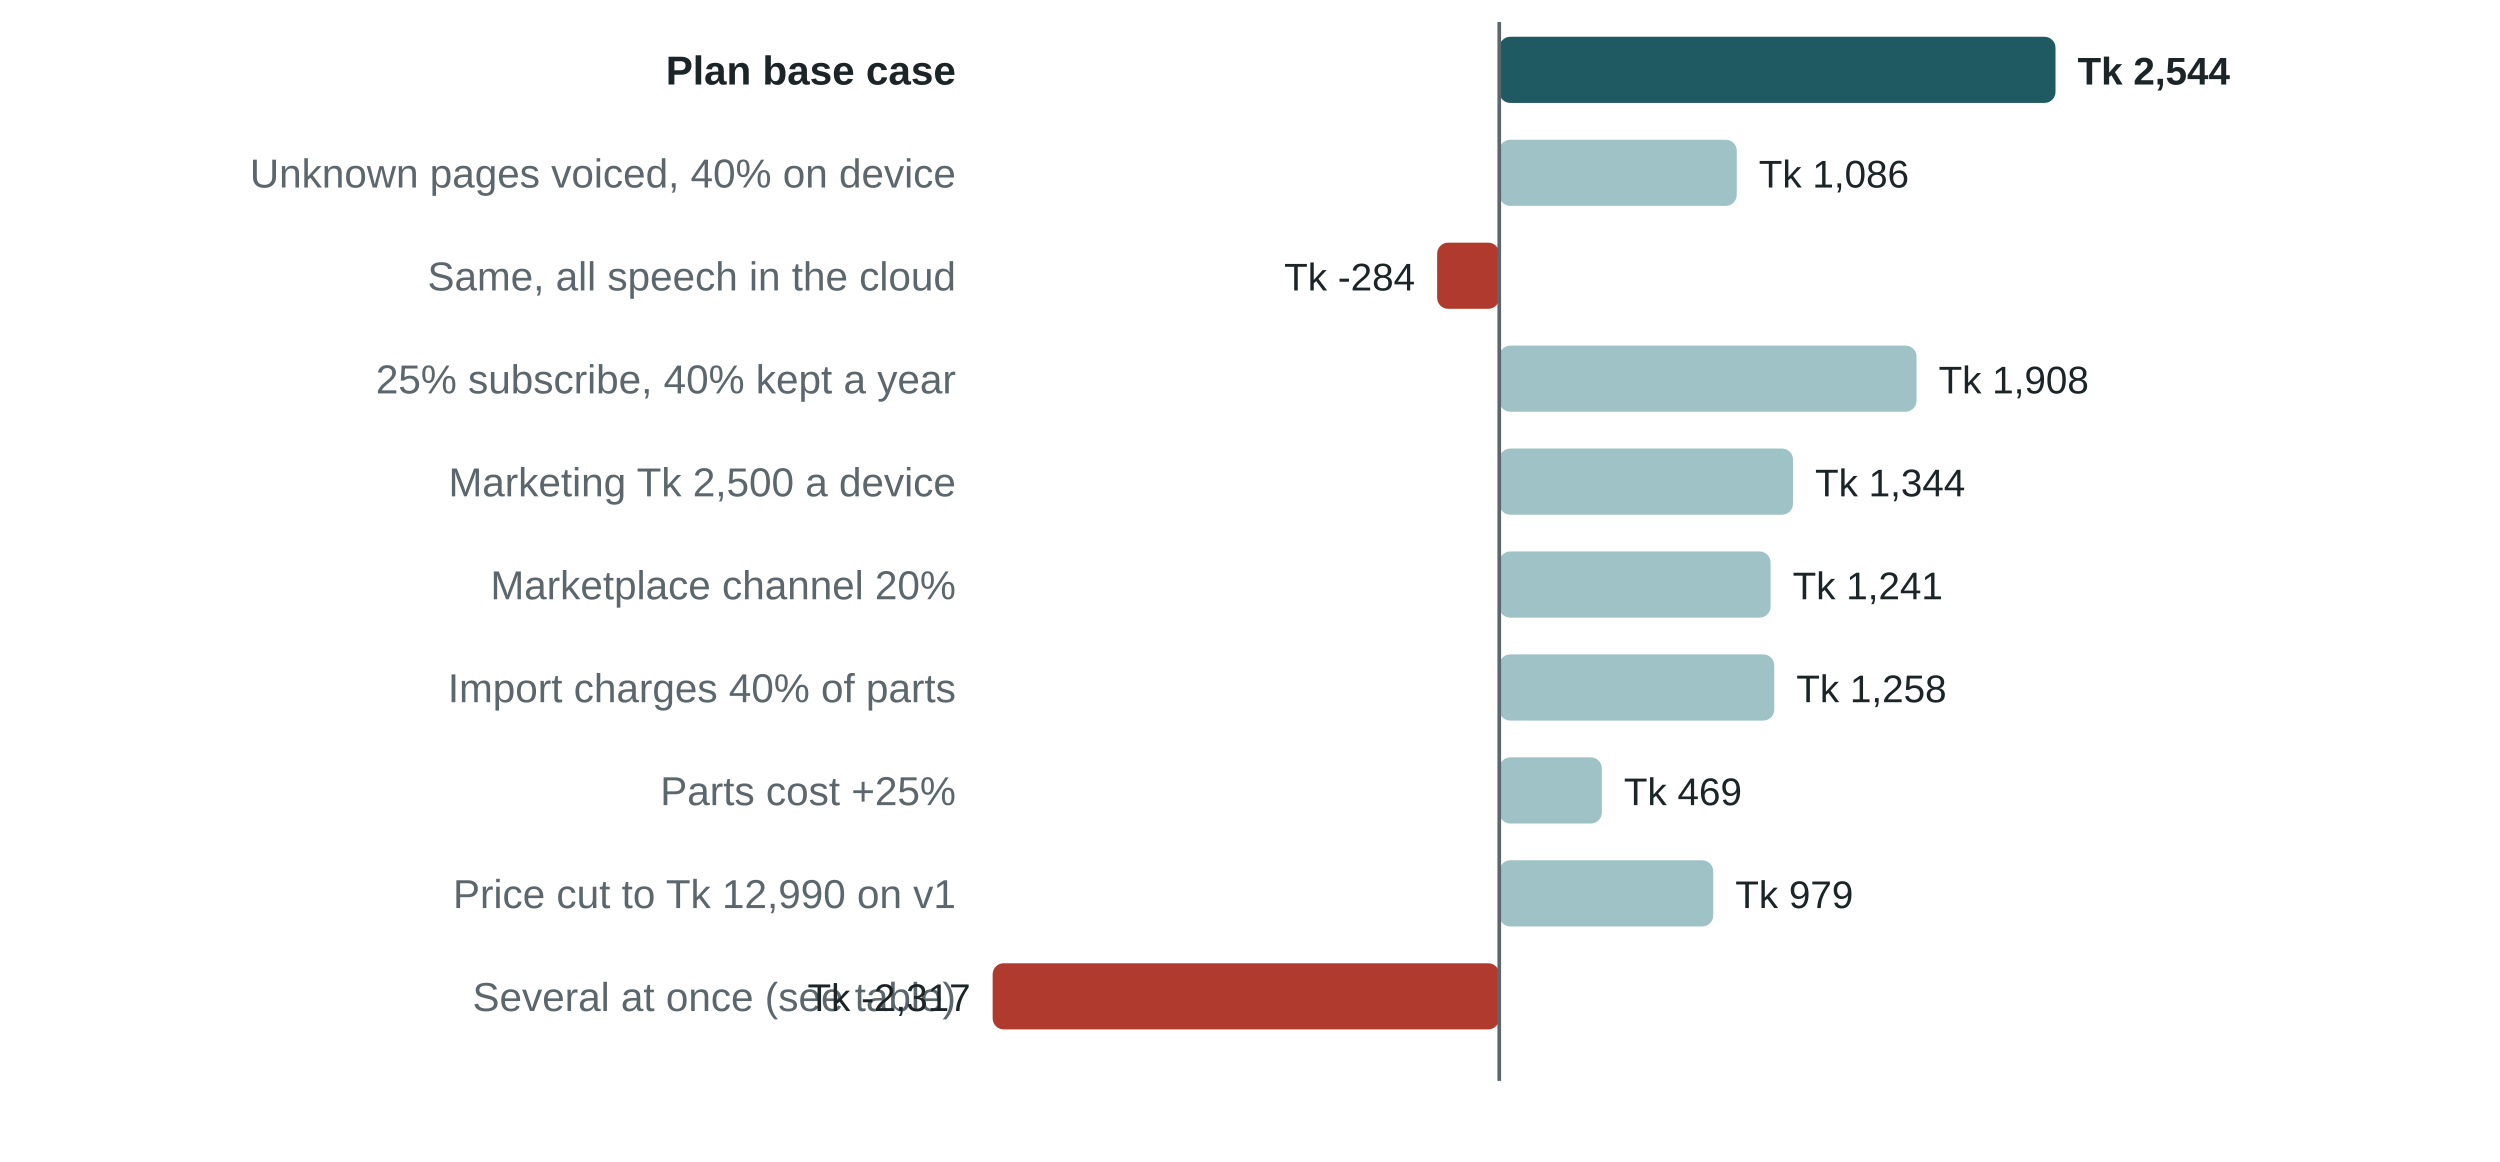
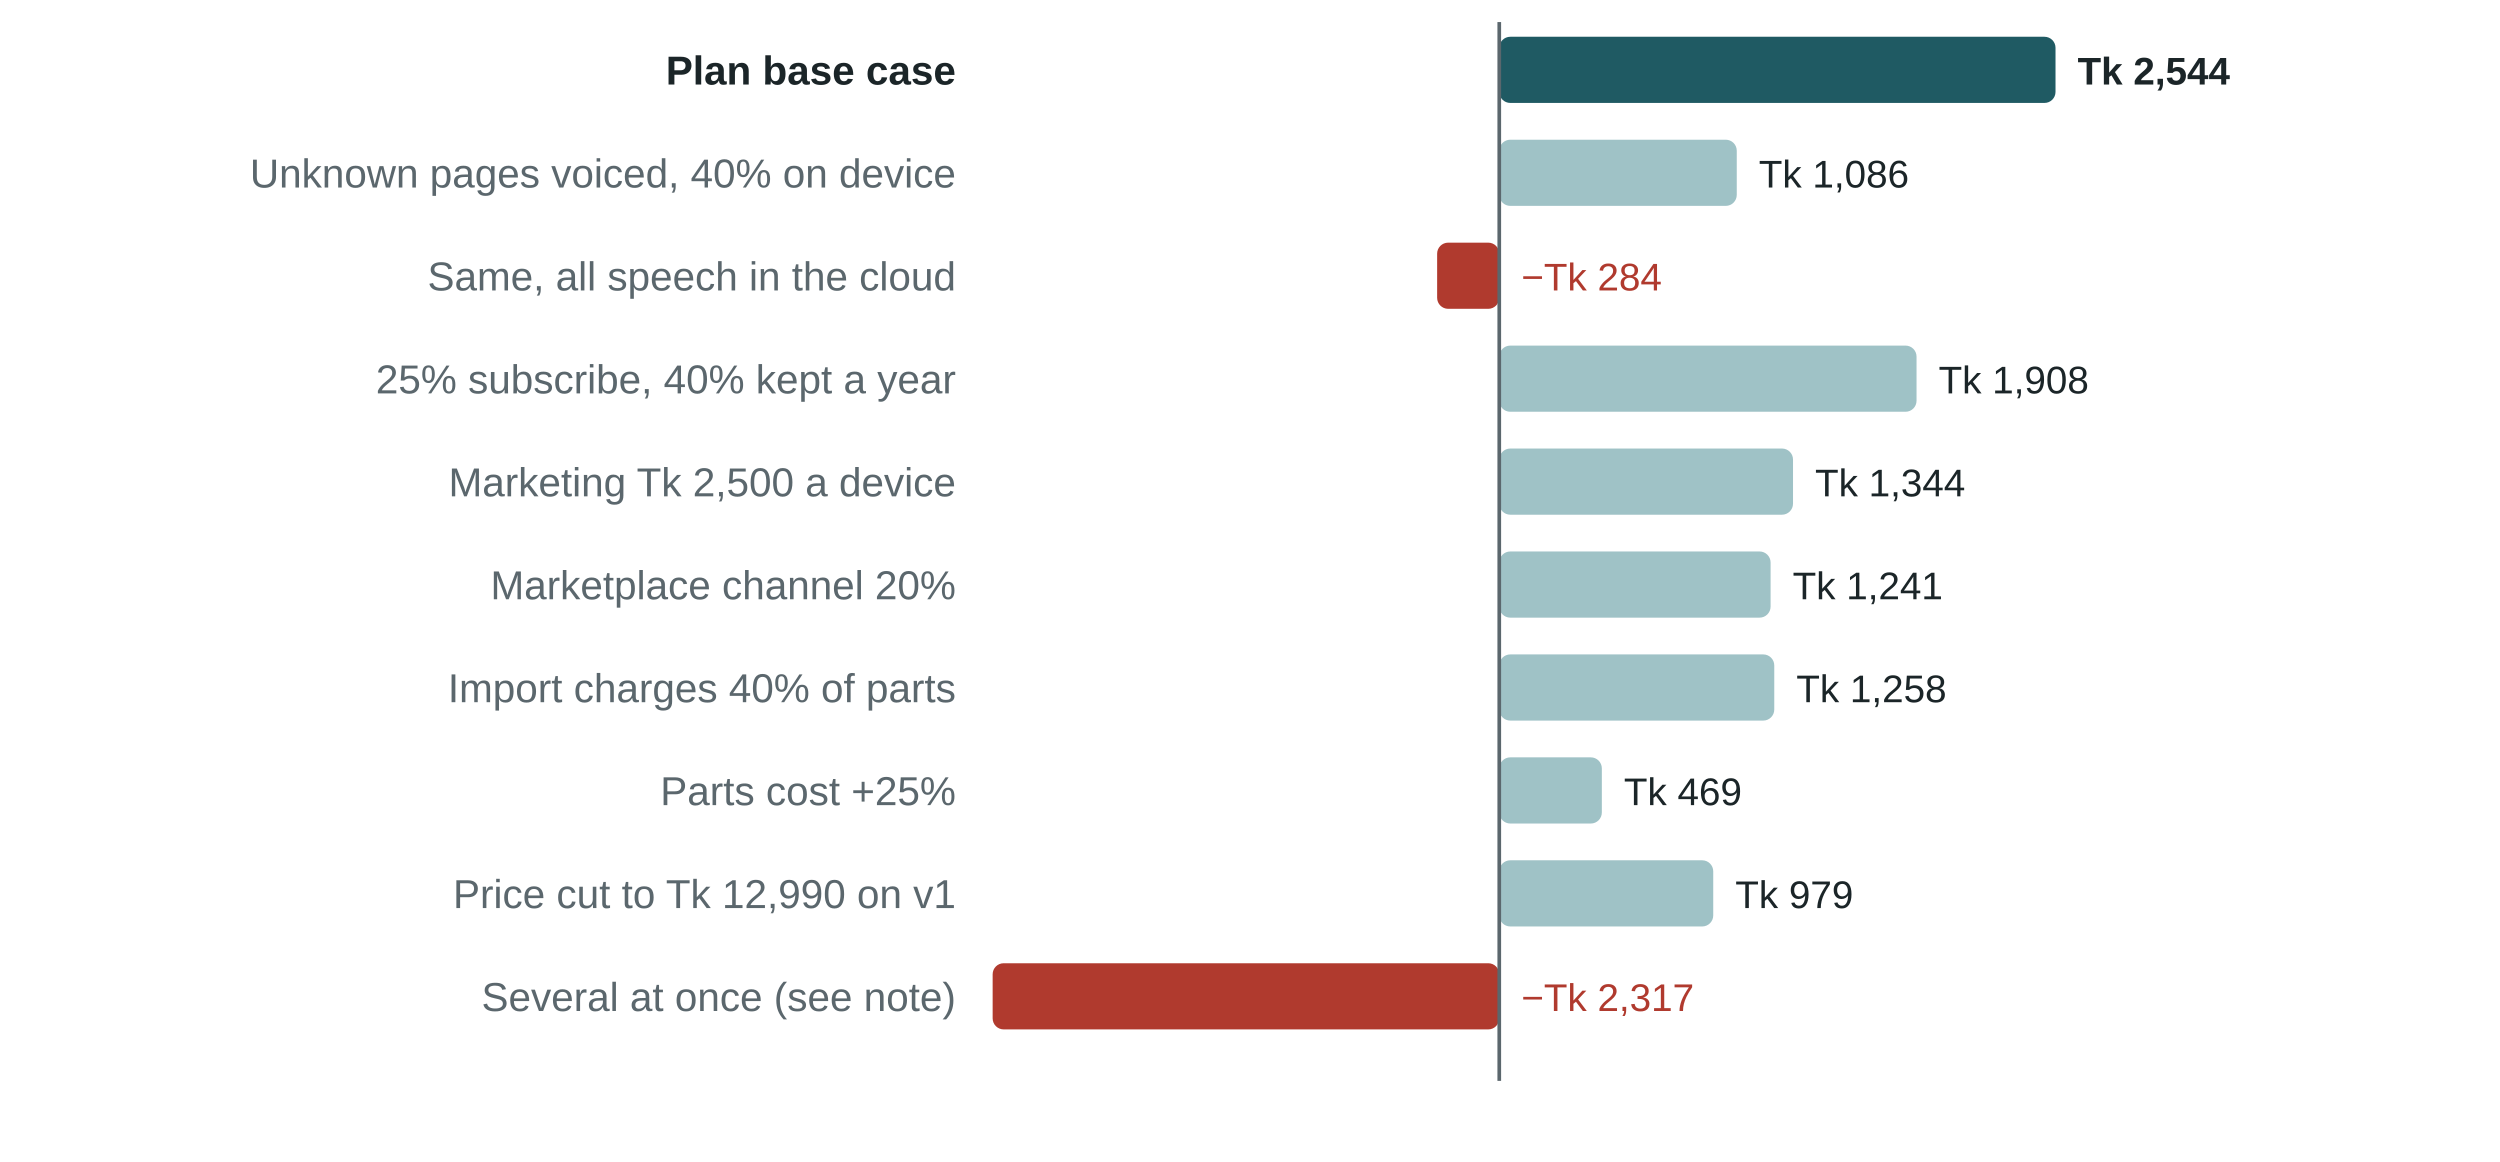
<svg xmlns="http://www.w3.org/2000/svg" viewBox="0 0 680 316" width="100%" role="img">
  <text x="260.0" y="23.0" font-family="Segoe UI, Arial, sans-serif" font-size="11" fill="#1B2528" text-anchor="end" font-weight="bold">Plan base case</text>
  <rect x="407.8" y="10" width="151.3" height="18" rx="3" fill="#1F5A63" />
  <text x="565.1" y="23.0" font-family="Segoe UI, Arial, sans-serif" font-size="10.5" fill="#1B2528" text-anchor="start" font-weight="bold">Tk 2,544</text>
  <text x="260.0" y="51.0" font-family="Segoe UI, Arial, sans-serif" font-size="11" fill="#5B676D" text-anchor="end" font-weight="normal">Unknown pages voiced, 40% on device</text>
  <rect x="407.8" y="38" width="64.6" height="18" rx="3" fill="#9FC2C6" />
  <text x="478.4" y="51.0" font-family="Segoe UI, Arial, sans-serif" font-size="10.5" fill="#1B2528" text-anchor="start" font-weight="normal">Tk 1,086</text>
  <text x="260.0" y="79.0" font-family="Segoe UI, Arial, sans-serif" font-size="11" fill="#5B676D" text-anchor="end" font-weight="normal">Same, all speech in the cloud</text>
  <rect x="390.9" y="66" width="16.9" height="18" rx="3" fill="#B03A2E" />
-   <text x="384.9" y="79.0" font-family="Segoe UI, Arial, sans-serif" font-size="10.5" fill="#1B2528" text-anchor="end" font-weight="normal">Tk -284</text>
+   <text x="413.8" y="79.0" font-family="Segoe UI, Arial, sans-serif" font-size="10.5" fill="#B03A2E" text-anchor="start" font-weight="normal">−Tk 284</text>
  <text x="260.0" y="107.0" font-family="Segoe UI, Arial, sans-serif" font-size="11" fill="#5B676D" text-anchor="end" font-weight="normal">25% subscribe, 40% kept a year</text>
  <rect x="407.8" y="94" width="113.5" height="18" rx="3" fill="#9FC2C6" />
  <text x="527.3" y="107.0" font-family="Segoe UI, Arial, sans-serif" font-size="10.5" fill="#1B2528" text-anchor="start" font-weight="normal">Tk 1,908</text>
  <text x="260.0" y="135.0" font-family="Segoe UI, Arial, sans-serif" font-size="11" fill="#5B676D" text-anchor="end" font-weight="normal">Marketing Tk 2,500 a device</text>
  <rect x="407.8" y="122" width="79.9" height="18" rx="3" fill="#9FC2C6" />
  <text x="493.7" y="135.0" font-family="Segoe UI, Arial, sans-serif" font-size="10.5" fill="#1B2528" text-anchor="start" font-weight="normal">Tk 1,344</text>
  <text x="260.0" y="163.0" font-family="Segoe UI, Arial, sans-serif" font-size="11" fill="#5B676D" text-anchor="end" font-weight="normal">Marketplace channel 20%</text>
  <rect x="407.8" y="150" width="73.8" height="18" rx="3" fill="#9FC2C6" />
  <text x="487.6" y="163.0" font-family="Segoe UI, Arial, sans-serif" font-size="10.5" fill="#1B2528" text-anchor="start" font-weight="normal">Tk 1,241</text>
  <text x="260.0" y="191.0" font-family="Segoe UI, Arial, sans-serif" font-size="11" fill="#5B676D" text-anchor="end" font-weight="normal">Import charges 40% of parts</text>
  <rect x="407.8" y="178" width="74.8" height="18" rx="3" fill="#9FC2C6" />
  <text x="488.6" y="191.0" font-family="Segoe UI, Arial, sans-serif" font-size="10.5" fill="#1B2528" text-anchor="start" font-weight="normal">Tk 1,258</text>
  <text x="260.0" y="219.0" font-family="Segoe UI, Arial, sans-serif" font-size="11" fill="#5B676D" text-anchor="end" font-weight="normal">Parts cost +25%</text>
  <rect x="407.8" y="206" width="27.9" height="18" rx="3" fill="#9FC2C6" />
  <text x="441.7" y="219.0" font-family="Segoe UI, Arial, sans-serif" font-size="10.5" fill="#1B2528" text-anchor="start" font-weight="normal">Tk 469</text>
  <text x="260.0" y="247.0" font-family="Segoe UI, Arial, sans-serif" font-size="11" fill="#5B676D" text-anchor="end" font-weight="normal">Price cut to Tk 12,990 on v1</text>
  <rect x="407.8" y="234" width="58.2" height="18" rx="3" fill="#9FC2C6" />
  <text x="472.0" y="247.0" font-family="Segoe UI, Arial, sans-serif" font-size="10.5" fill="#1B2528" text-anchor="start" font-weight="normal">Tk 979</text>
-   <text x="260.0" y="275.0" font-family="Segoe UI, Arial, sans-serif" font-size="11" fill="#5B676D" text-anchor="end" font-weight="normal">Several at once (see table)</text>
+   <text x="260.0" y="275.0" font-family="Segoe UI, Arial, sans-serif" font-size="11" fill="#5B676D" text-anchor="end" font-weight="normal">Several at once (see note)</text>
  <rect x="270.0" y="262" width="137.8" height="18" rx="3" fill="#B03A2E" />
-   <text x="264.0" y="275.0" font-family="Segoe UI, Arial, sans-serif" font-size="10.5" fill="#1B2528" text-anchor="end" font-weight="normal">Tk -2,317</text>
+   <text x="413.8" y="275.0" font-family="Segoe UI, Arial, sans-serif" font-size="10.5" fill="#B03A2E" text-anchor="start" font-weight="normal">−Tk 2,317</text>
  <line x1="407.8" y1="6" x2="407.8" y2="294" stroke="#5B676D" stroke-width="1" />
</svg>
